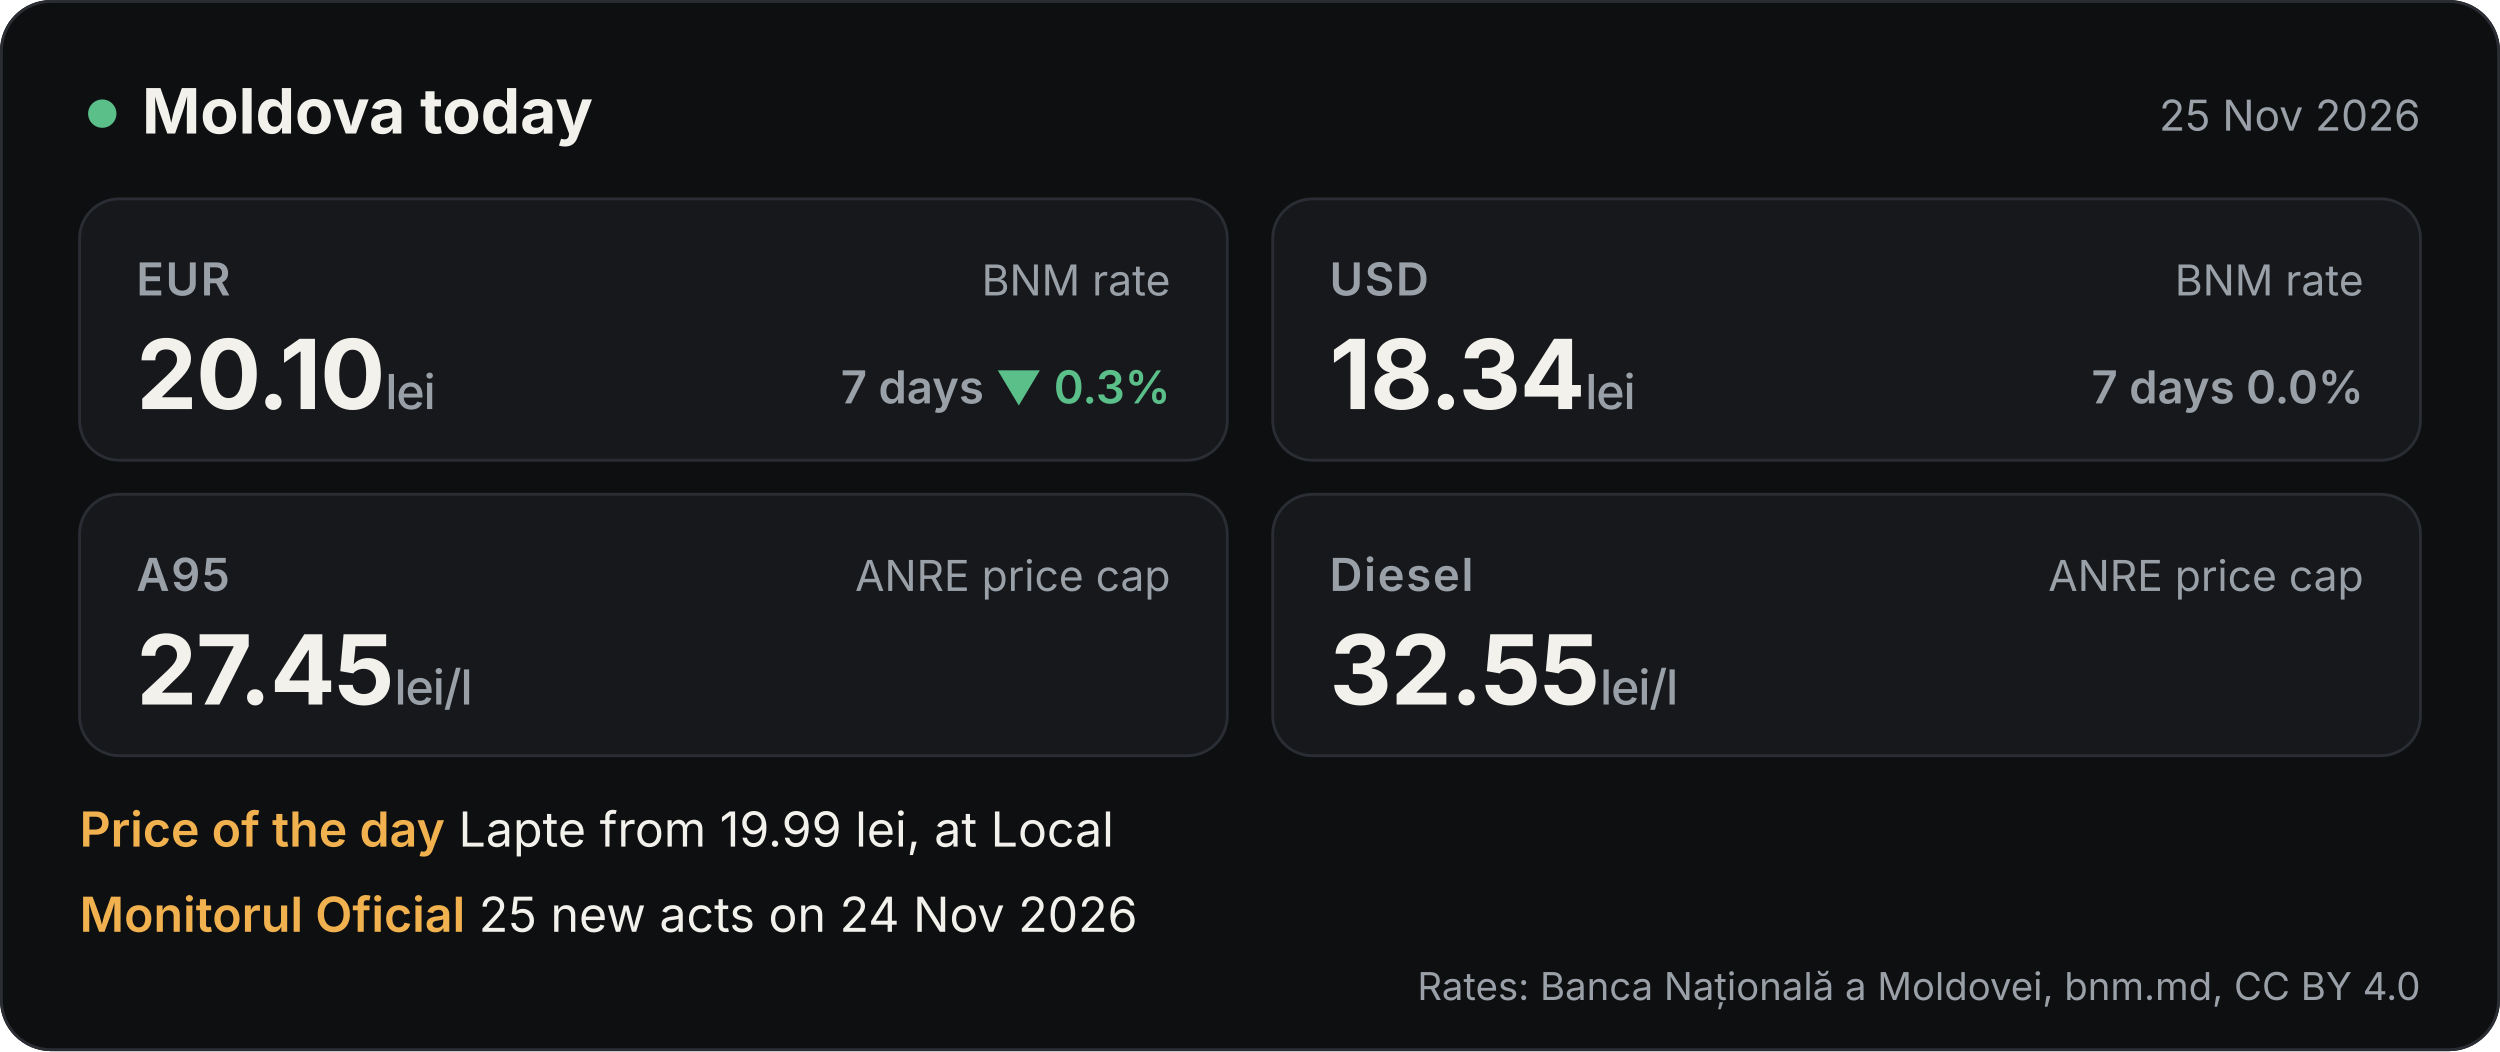
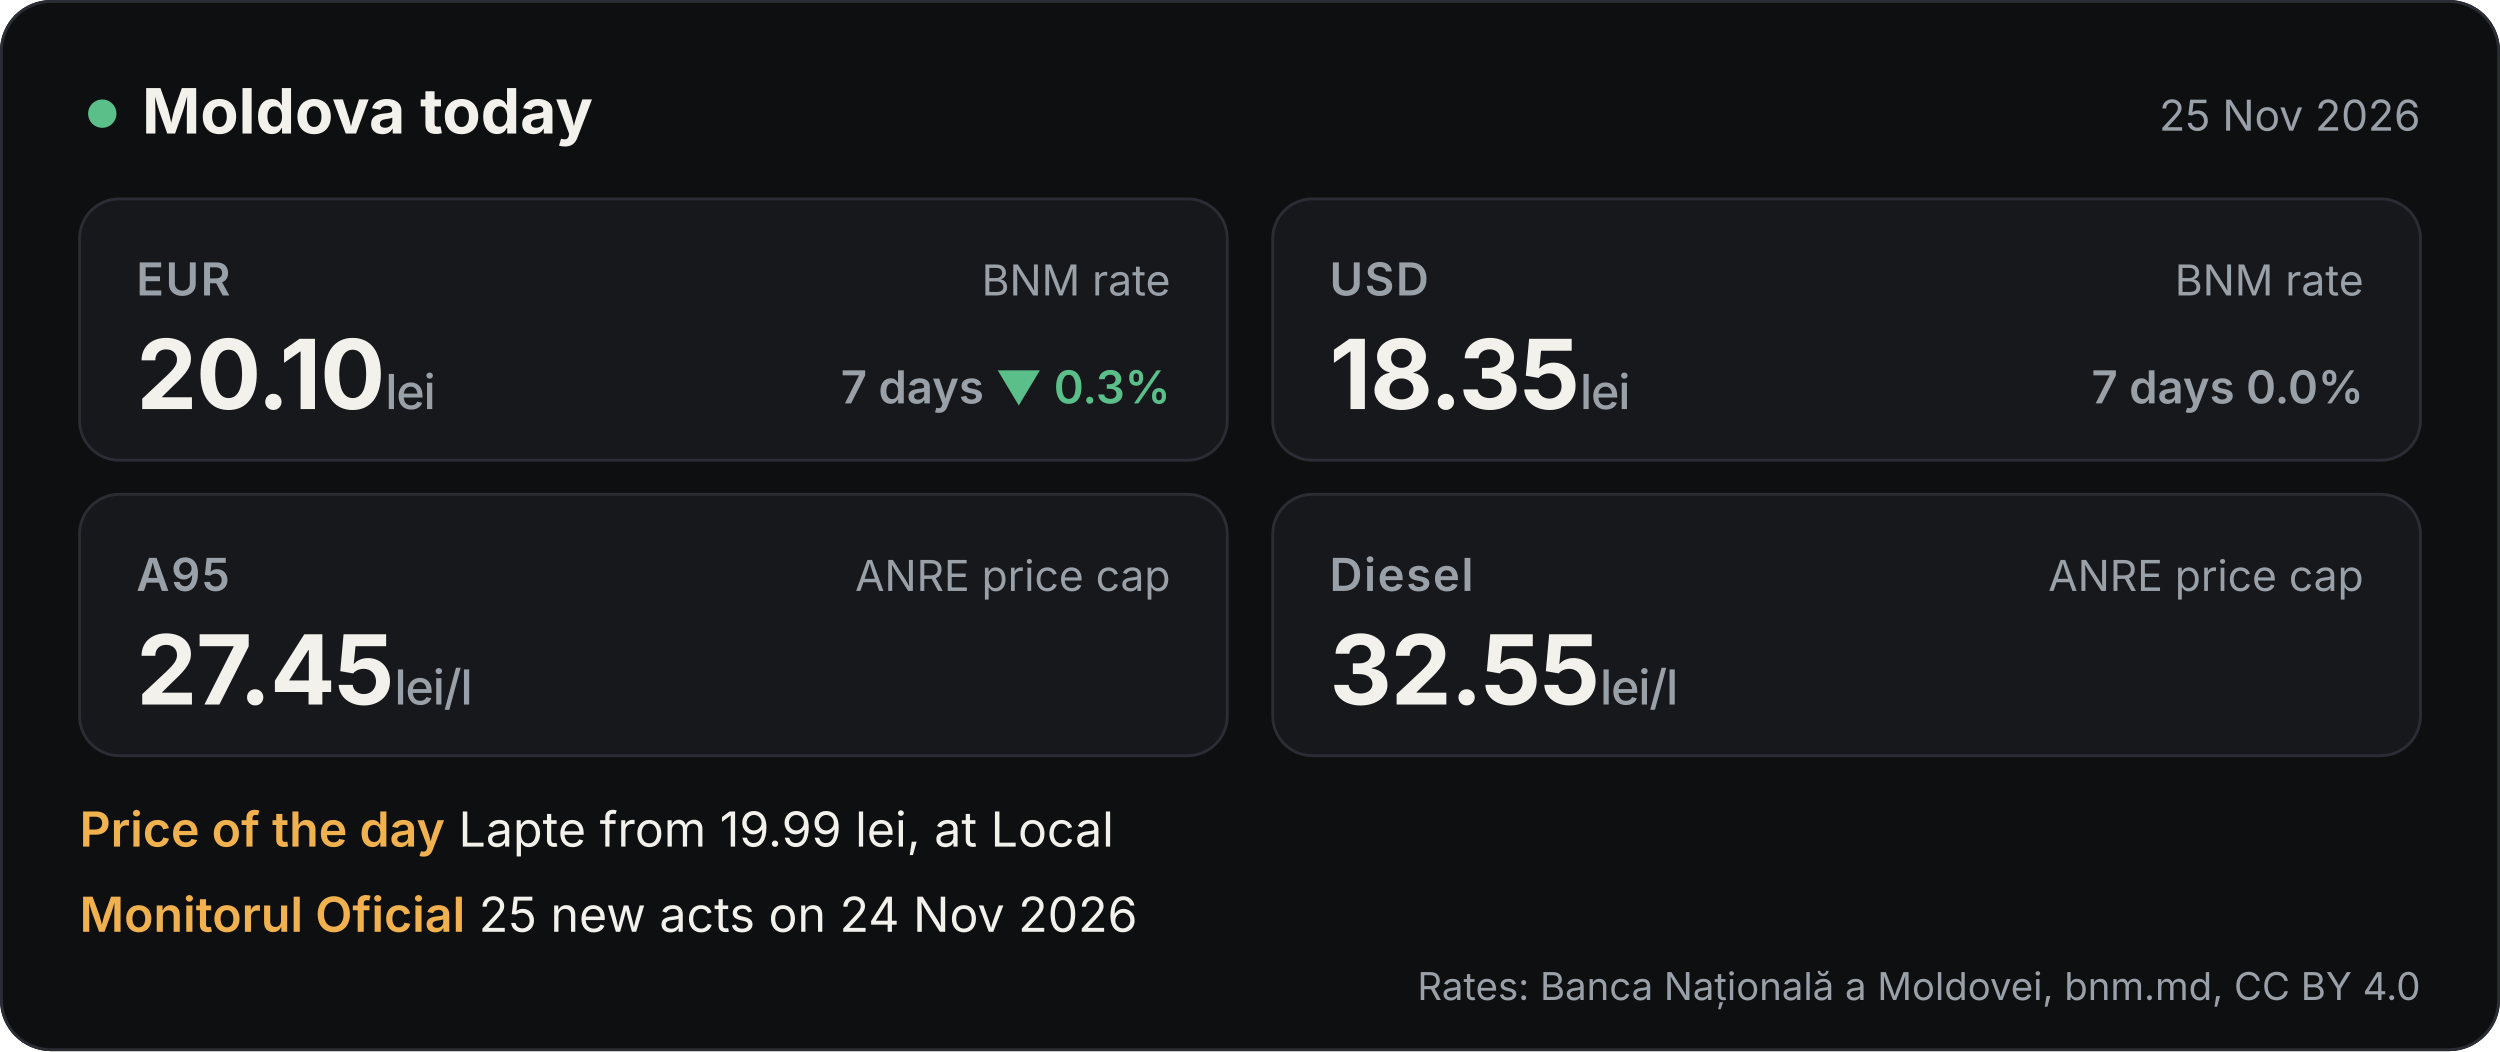
- <svg xmlns="http://www.w3.org/2000/svg" width="880" height="370" viewBox="0 0 880 370" role="img" aria-label="Moldova today: EUR 20.1008 lei, USD 18.3418 lei">
+ <svg xmlns="http://www.w3.org/2000/svg" width="880" height="370" viewBox="0 0 880 370" role="img" aria-label="Moldova today: EUR 20.0996 lei, USD 18.3466 lei">
  <style>.h{font:700 22px -apple-system,BlinkMacSystemFont,'Segoe UI',Inter,Helvetica,Arial,sans-serif;fill:#F3F1EC}.d{font:400 15px -apple-system,BlinkMacSystemFont,'Segoe UI',Inter,Helvetica,Arial,sans-serif;fill:#9AA0A8}.k{font:600 16px -apple-system,BlinkMacSystemFont,'Segoe UI',Inter,Helvetica,Arial,sans-serif;fill:#9AA0A8;letter-spacing:.6px}.v{font:700 34px -apple-system,BlinkMacSystemFont,'Segoe UI',Inter,Helvetica,Arial,sans-serif;fill:#F3F1EC;letter-spacing:-.4px}.u{font:500 17px -apple-system,BlinkMacSystemFont,'Segoe UI',Inter,Helvetica,Arial,sans-serif;fill:#9AA0A8}.src{font:400 15px -apple-system,BlinkMacSystemFont,'Segoe UI',Inter,Helvetica,Arial,sans-serif;fill:#9AA0A8}.chg{font:600 16px -apple-system,BlinkMacSystemFont,'Segoe UI',Inter,Helvetica,Arial,sans-serif;fill:#9AA0A8}
.row{font:400 17px -apple-system,BlinkMacSystemFont,'Segoe UI',Inter,Helvetica,Arial,sans-serif;fill:#F3F1EC}.acc{fill:#F0B14E;font-weight:600}.foot{font:400 13.5px -apple-system,BlinkMacSystemFont,'Segoe UI',Inter,Helvetica,Arial,sans-serif;fill:#9AA0A8}.tile{animation:in .7s ease-out both}@keyframes in{from{opacity:0;transform:translateY(10px)}to{opacity:1;transform:none}}
.live{fill:#5BBF8A;animation:blink 2s infinite}@keyframes blink{50%{opacity:.25}}@media (prefers-reduced-motion:reduce){*{animation:none!important}}</style>
  <rect width="880" height="370" rx="18" fill="#0E0F11" />
  <rect x=".5" y=".5" width="879" height="369" rx="17.5" fill="none" stroke="#2A2D33" />
  <circle cx="36" cy="40" r="5" class="live" />
  <text x="50" y="47" class="h">Moldova today</text>
  <text x="852" y="46" class="d" text-anchor="end">25 Nov 2026</text>
  <g class="tile" style="animation-delay:0s">
    <rect x="28" y="70" width="404" height="92" rx="14" fill="#16181B" stroke="#2A2D33" />
    <text x="48" y="104" class="k">EUR</text>
    <text x="48" y="144" class="v">20.10<tspan class="u"> lei</tspan>
    </text>
    <text x="412" y="104" class="src" text-anchor="end">BNM rate</text>
    <text x="412" y="142" class="chg" text-anchor="end">7 days <tspan fill="#5BBF8A">▼ 0.3%</tspan>
    </text>
  </g>
  <g class="tile" style="animation-delay:0.12s">
    <rect x="448" y="70" width="404" height="92" rx="14" fill="#16181B" stroke="#2A2D33" />
    <text x="468" y="104" class="k">USD</text>
-     <text x="468" y="144" class="v">18.34<tspan class="u"> lei</tspan>
+     <text x="468" y="144" class="v">18.35<tspan class="u"> lei</tspan>
    </text>
    <text x="832" y="104" class="src" text-anchor="end">BNM rate</text>
    <text x="832" y="142" class="chg" text-anchor="end">7 days <tspan fill="#9AA0A8">0.0%</tspan>
    </text>
  </g>
  <g class="tile" style="animation-delay:0.24s">
    <rect x="28" y="174" width="404" height="92" rx="14" fill="#16181B" stroke="#2A2D33" />
    <text x="48" y="208" class="k">A95</text>
    <text x="48" y="248" class="v">27.45<tspan class="u"> lei/l</tspan>
    </text>
    <text x="412" y="208" class="src" text-anchor="end">ANRE price cap</text>
  </g>
  <g class="tile" style="animation-delay:0.36s">
    <rect x="448" y="174" width="404" height="92" rx="14" fill="#16181B" stroke="#2A2D33" />
    <text x="468" y="208" class="k">Diesel</text>
    <text x="468" y="248" class="v">32.55<tspan class="u"> lei/l</tspan>
    </text>
    <text x="832" y="208" class="src" text-anchor="end">ANRE price cap</text>
  </g>
  <text x="28" y="298" class="row">
    <tspan class="acc">Price of the day</tspan>   Lapte from 19.99 lei, at Local</text>
  <text x="28" y="328" class="row">
    <tspan class="acc">Monitorul Oficial</tspan>   25 new acts on 24 Nov 2026</text>
  <text x="852" y="352" class="foot" text-anchor="end">Rates: Banca Națională a Moldovei, bnm.md, CC BY 4.0</text>
</svg>
